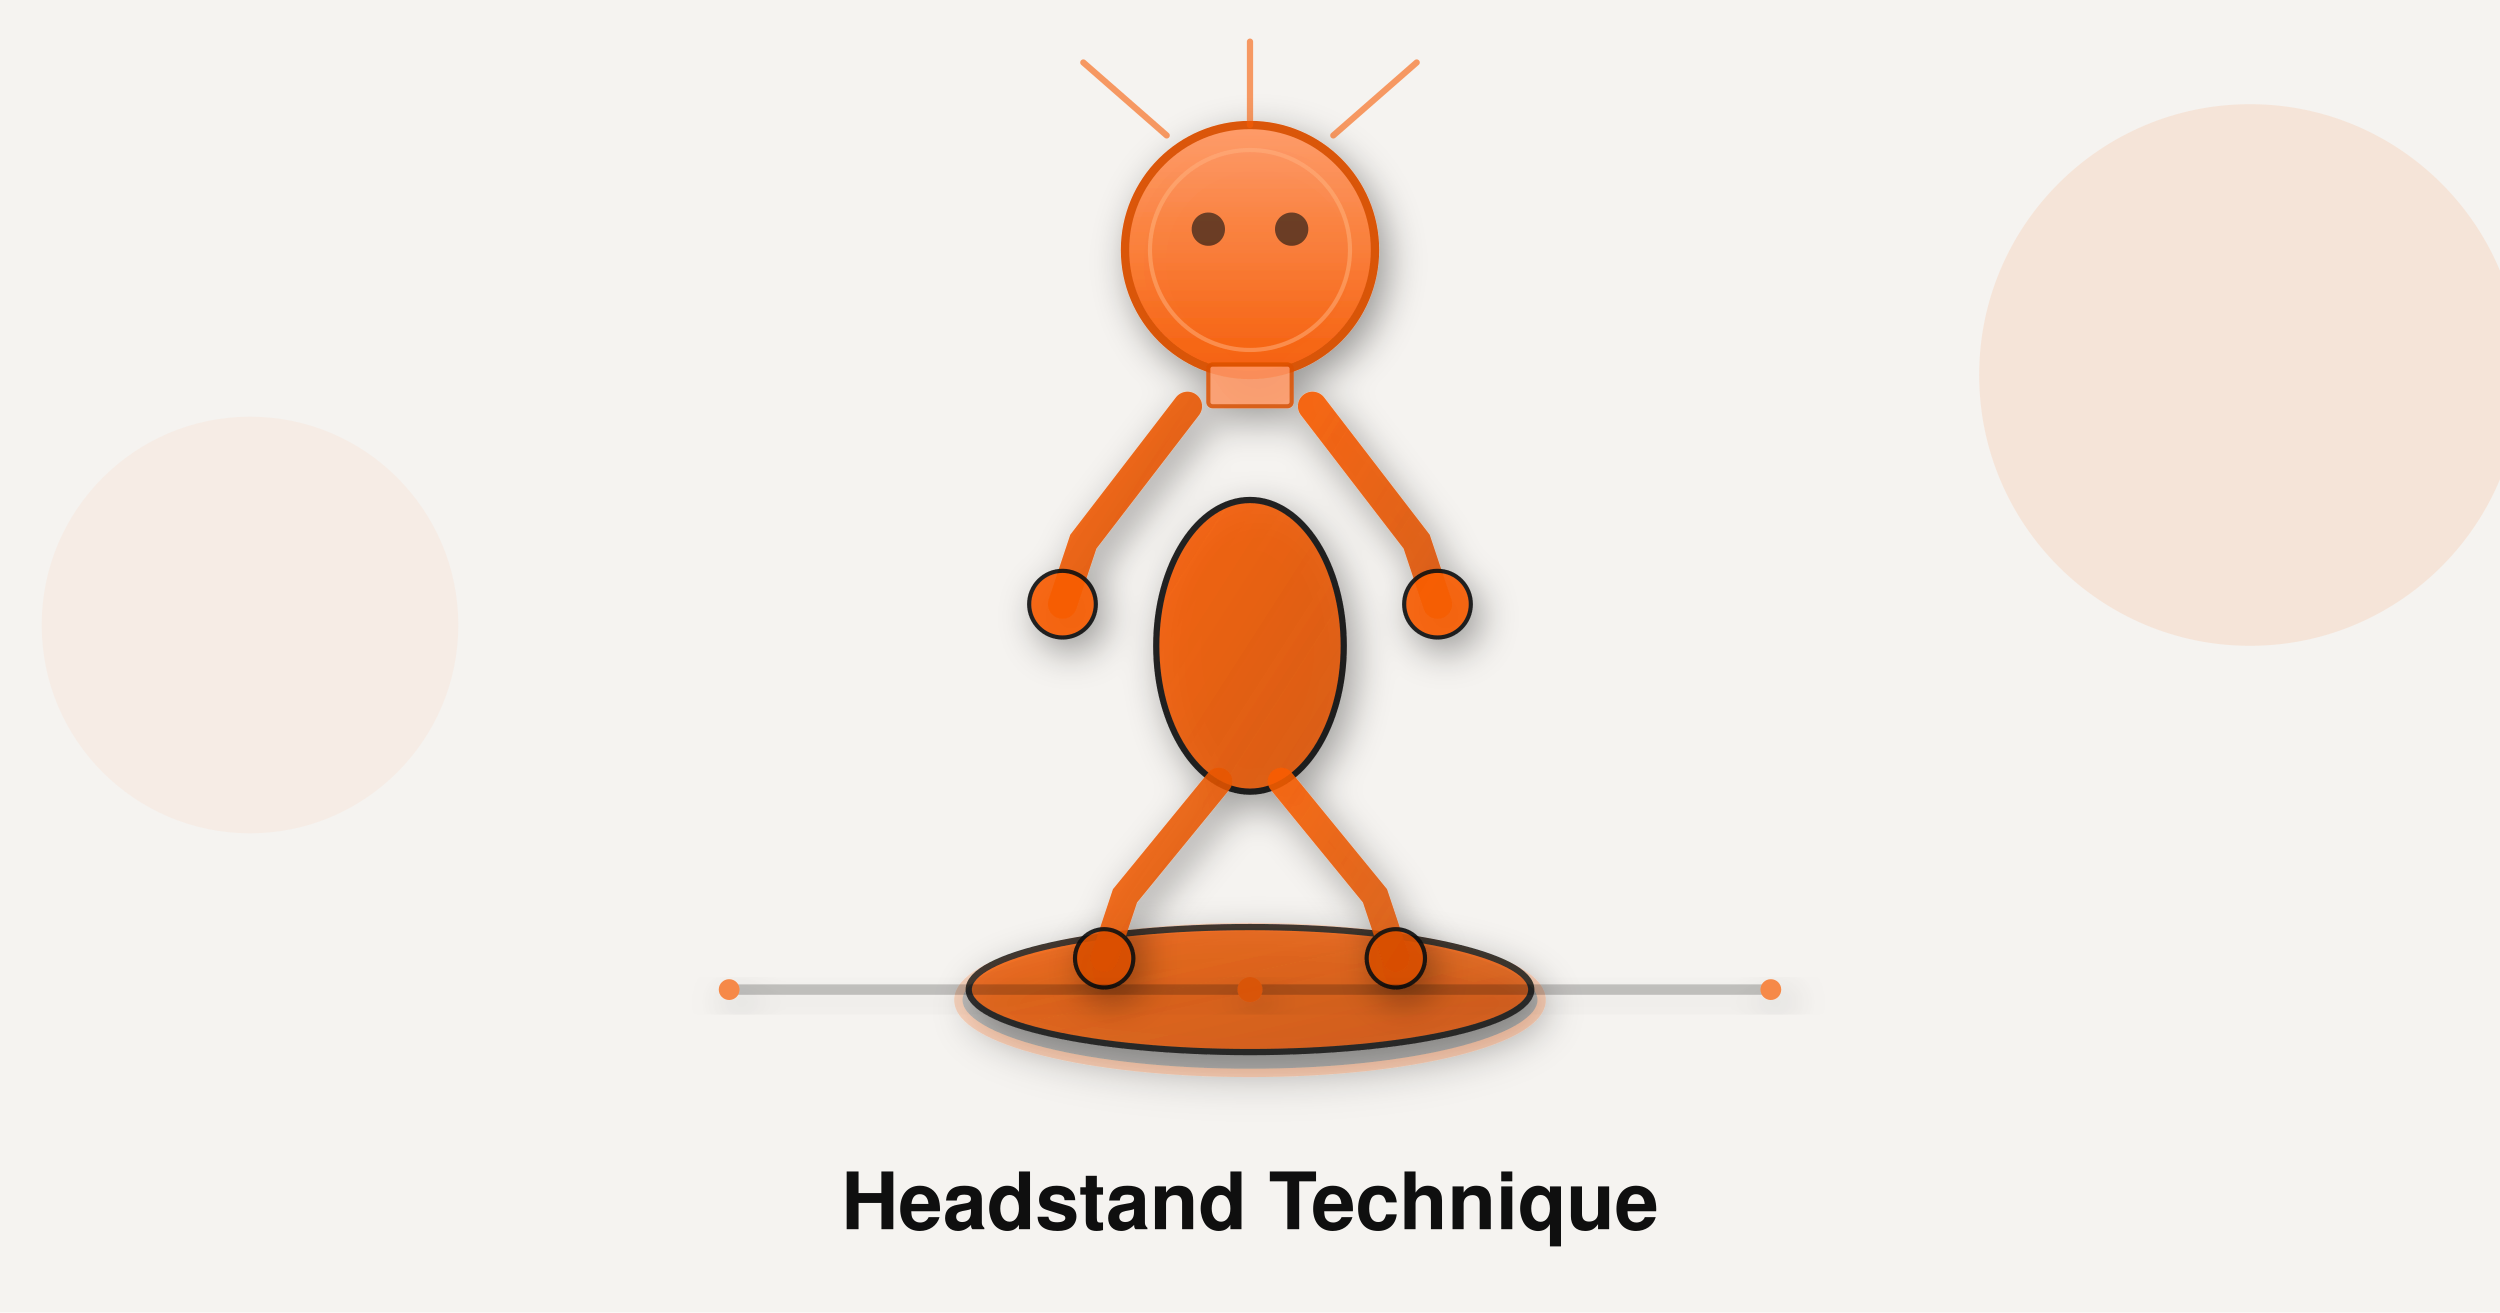
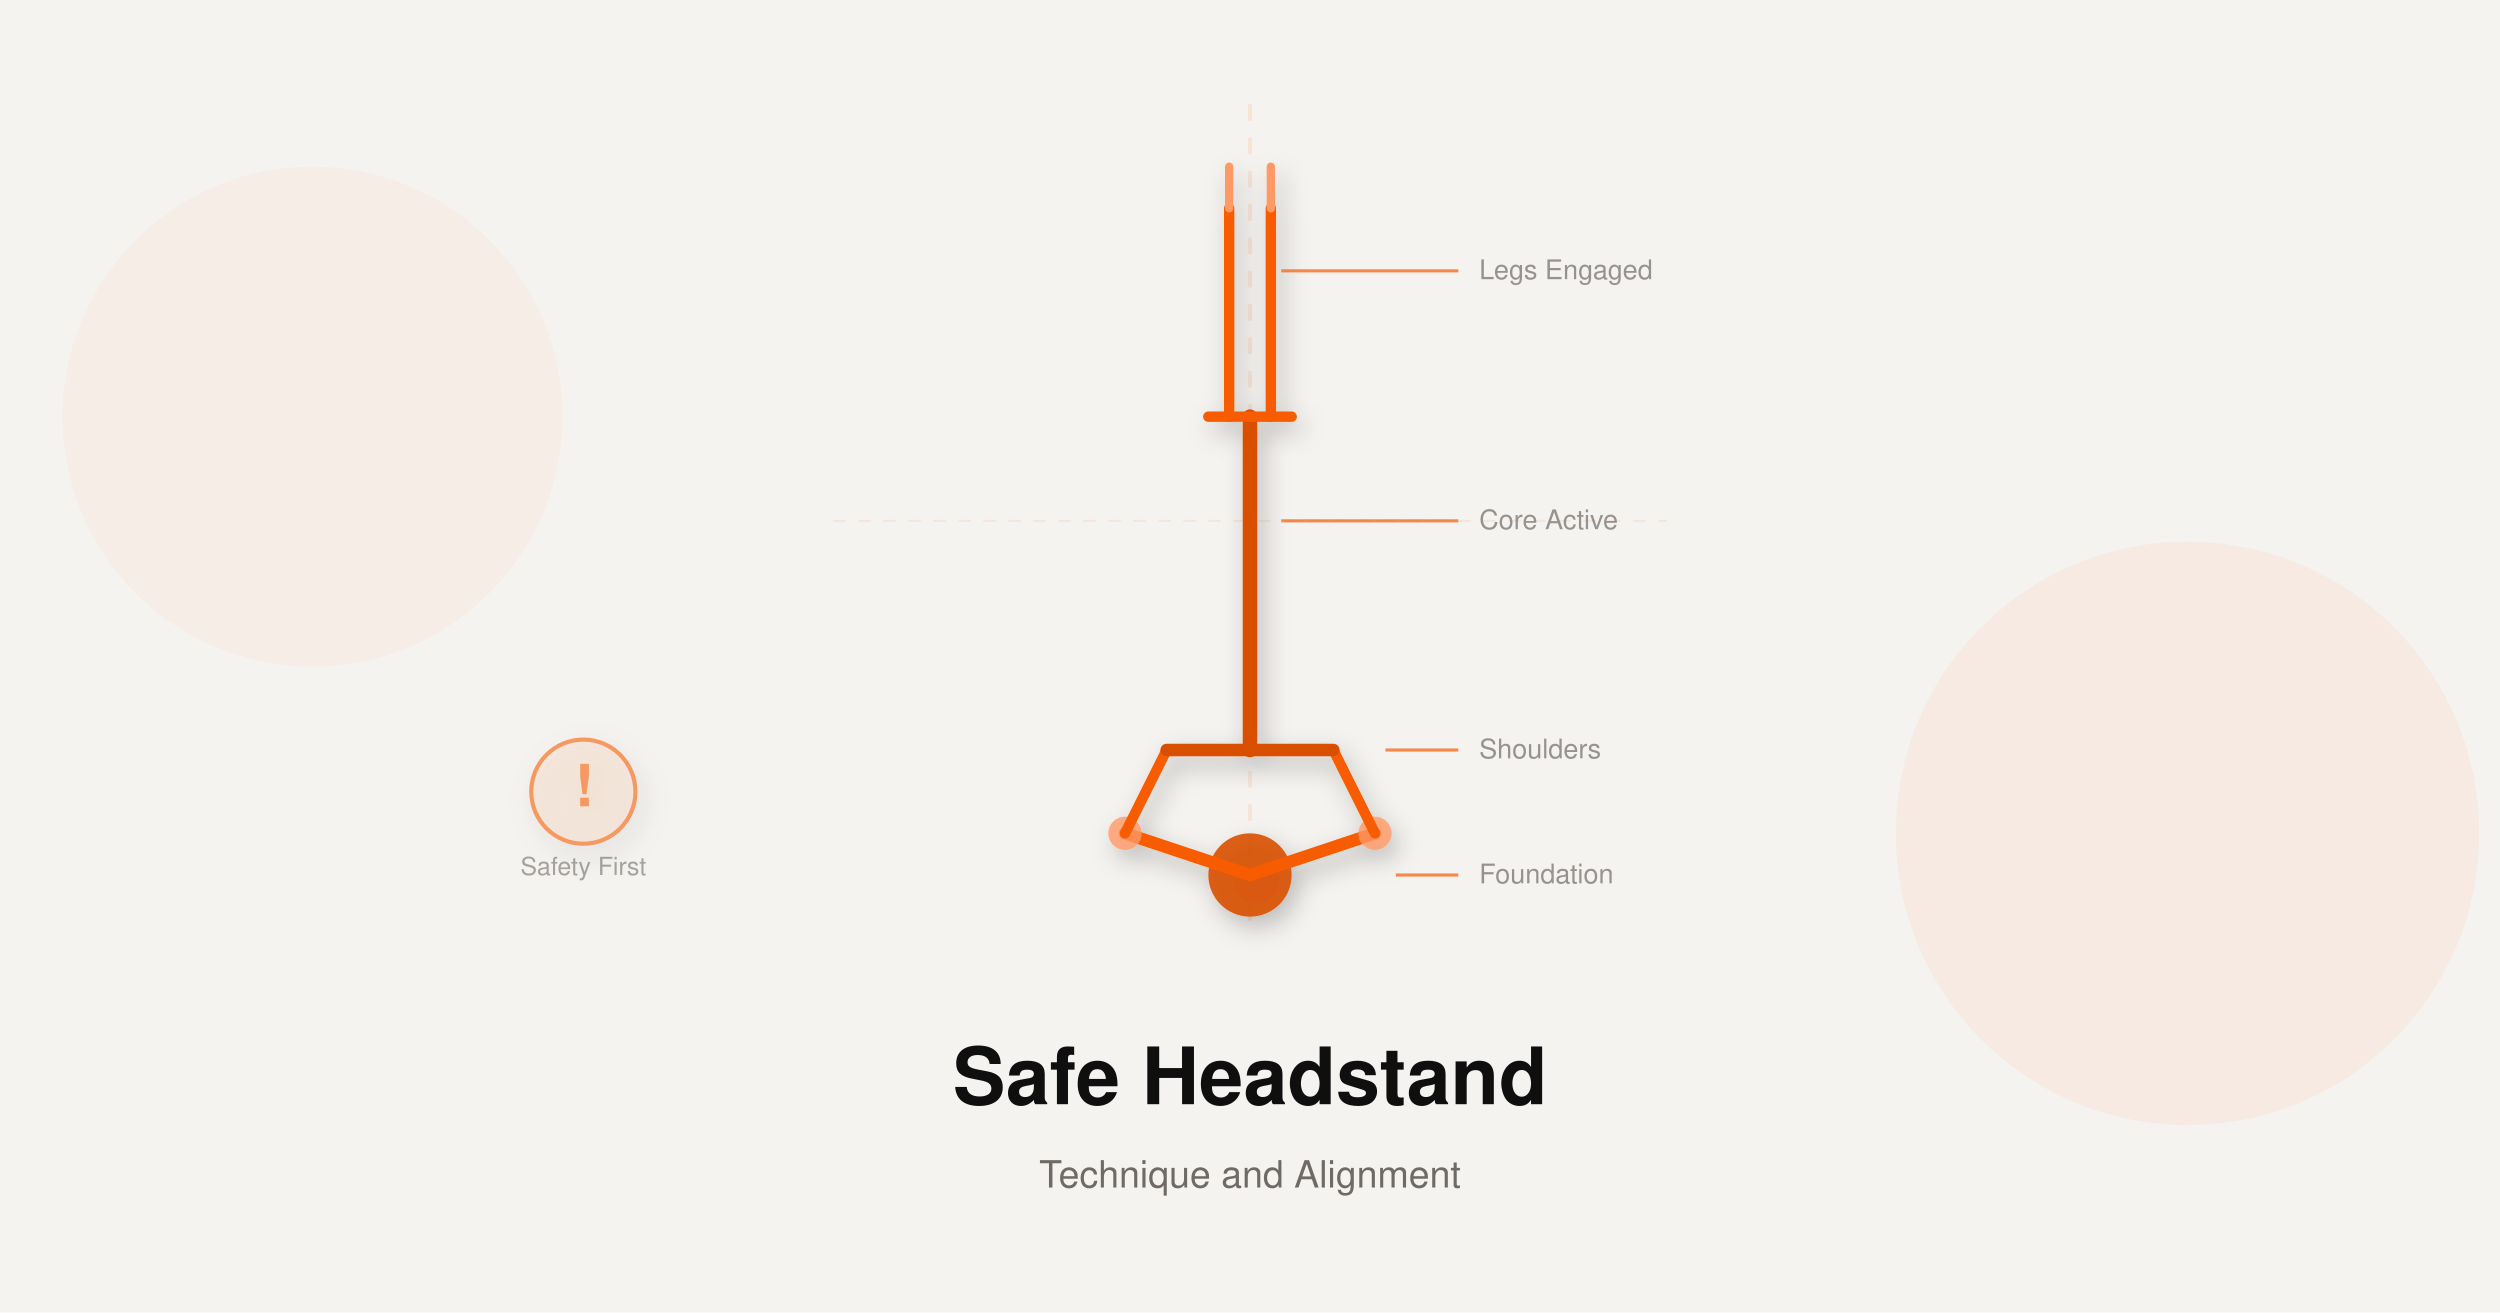
<svg xmlns="http://www.w3.org/2000/svg" viewBox="0 0 1200 630">
  <defs>
-     <filter id="headShadow" x="-50%" y="-50%" width="200%" height="200%">
-       <feDropShadow dx="4" dy="6" stdDeviation="9" flood-opacity="0.4" flood-color="#000" />
+     <filter id="shadow" x="-50%" y="-50%" width="200%" height="200%">
+       <feDropShadow dx="3" dy="5" stdDeviation="6" flood-opacity="0.25" flood-color="#000" />
    </filter>
-     <linearGradient id="headGrad" x1="0%" y1="0%" x2="0%" y2="100%">
-       <stop offset="0%" style="stop-color:#ff9966;stop-opacity:1" />
-       <stop offset="100%" style="stop-color:#f75c03;stop-opacity:1" />
-     </linearGradient>
-     <linearGradient id="bodyGrad" x1="0%" y1="0%" x2="100%" y2="100%">
-       <stop offset="0%" style="stop-color:#f75c03;stop-opacity:1" />
-       <stop offset="100%" style="stop-color:#d94f02;stop-opacity:0.95" />
-     </linearGradient>
  </defs>
  <rect width="1200" height="630" fill="#f5f3f0" />
-   <circle cx="120" cy="300" r="100" fill="#ff9966" opacity="0.08" />
-   <circle cx="1080" cy="180" r="130" fill="#f75c03" opacity="0.1" />
-   <g filter="url(#headShadow)">
-     <ellipse cx="600" cy="480" rx="140" ry="35" fill="#0f0f0f" opacity="0.2" stroke="#f75c03" stroke-width="4" />
-     <ellipse cx="600" cy="475" rx="135" ry="30" fill="url(#bodyGrad)" opacity="0.8" stroke="#0f0f0f" stroke-width="3" />
+   <circle cx="150" cy="200" r="120" fill="#ff9966" opacity="0.07" />
+   <circle cx="1050" cy="400" r="140" fill="#f75c03" opacity="0.06" />
+   <g opacity="0.1">
+     <line x1="600" y1="50" x2="600" y2="450" stroke="#f75c03" stroke-width="2" stroke-dasharray="8,8" />
+     <line x1="400" y1="250" x2="800" y2="250" stroke="#f75c03" stroke-width="1" stroke-dasharray="6,6" />
  </g>
-   <g filter="url(#headShadow)">
-     <circle cx="600" cy="120" r="60" fill="url(#headGrad)" opacity="0.95" stroke="#d94f02" stroke-width="4" />
-     <circle cx="600" cy="120" r="48" fill="none" stroke="#ffb380" stroke-width="2" opacity="0.5" />
-     <circle cx="580" cy="110" r="8" fill="#0f0f0f" opacity="0.6" />
-     <circle cx="620" cy="110" r="8" fill="#0f0f0f" opacity="0.6" />
-     <rect x="580" y="175" width="40" height="20" fill="#ff9966" opacity="0.85" stroke="#d94f02" stroke-width="2" rx="2" />
-     <path d="M 570 195 L 520 260 L 510 290" stroke="url(#bodyGrad)" stroke-width="14" stroke-linecap="round" opacity="0.9" fill="none" />
-     <circle cx="510" cy="290" r="16" fill="#f75c03" opacity="0.9" stroke="#0f0f0f" stroke-width="2" />
-     <path d="M 630 195 L 680 260 L 690 290" stroke="url(#bodyGrad)" stroke-width="14" stroke-linecap="round" opacity="0.9" fill="none" />
-     <circle cx="690" cy="290" r="16" fill="#f75c03" opacity="0.9" stroke="#0f0f0f" stroke-width="2" />
-     <ellipse cx="600" cy="310" rx="45" ry="70" fill="url(#bodyGrad)" opacity="0.9" stroke="#0f0f0f" stroke-width="3" />
-     <path d="M 585 375 L 540 430 L 530 460" stroke="url(#bodyGrad)" stroke-width="13" stroke-linecap="round" opacity="0.88" fill="none" />
-     <circle cx="530" cy="460" r="14" fill="#d94f02" opacity="0.9" stroke="#0f0f0f" stroke-width="2" />
-     <path d="M 615 375 L 660 430 L 670 460" stroke="url(#bodyGrad)" stroke-width="13" stroke-linecap="round" opacity="0.88" fill="none" />
-     <circle cx="670" cy="460" r="14" fill="#d94f02" opacity="0.9" stroke="#0f0f0f" stroke-width="2" />
+   <g filter="url(#shadow)" transform="translate(600, 80)">
+     <circle cx="0" cy="340" r="20" fill="#d94f02" opacity="0.9" />
+     <path d="M -60 320 L 0 340 L 60 320" fill="none" stroke="#f75c03" stroke-width="6" stroke-linecap="round" />
+     <circle cx="-60" cy="320" r="8" fill="#ff9966" opacity="0.8" />
+     <circle cx="60" cy="320" r="8" fill="#ff9966" opacity="0.8" />
+     <line x1="-60" y1="320" x2="-40" y2="280" stroke="#f75c03" stroke-width="5" stroke-linecap="round" />
+     <line x1="60" y1="320" x2="40" y2="280" stroke="#f75c03" stroke-width="5" stroke-linecap="round" />
+     <line x1="-40" y1="280" x2="40" y2="280" stroke="#d94f02" stroke-width="6" stroke-linecap="round" />
+     <line x1="0" y1="280" x2="0" y2="120" stroke="#d94f02" stroke-width="7" stroke-linecap="round" />
+     <line x1="-20" y1="120" x2="20" y2="120" stroke="#f75c03" stroke-width="5" stroke-linecap="round" />
+     <line x1="-10" y1="120" x2="-10" y2="20" stroke="#f75c03" stroke-width="5" stroke-linecap="round" />
+     <line x1="10" y1="120" x2="10" y2="20" stroke="#f75c03" stroke-width="5" stroke-linecap="round" />
+     <line x1="-10" y1="20" x2="-10" y2="0" stroke="#ff9966" stroke-width="4" stroke-linecap="round" />
+     <line x1="10" y1="20" x2="10" y2="0" stroke="#ff9966" stroke-width="4" stroke-linecap="round" />
  </g>
-   <g opacity="0.6" stroke="#f75c03" stroke-width="3" stroke-linecap="round" fill="none">
-     <path d="M 600 60 L 600 20" />
-     <path d="M 560 65 L 520 30" />
-     <path d="M 640 65 L 680 30" />
+   <g font-family="Abacaxi, Helvetica, Arial, sans-serif" font-size="13" fill="#6F6A66" opacity="0.7">
+     <line x1="670" y1="420" x2="700" y2="420" stroke="#f75c03" stroke-width="1.5" />
+     <text x="710" y="424">Foundation</text>
+     <line x1="665" y1="360" x2="700" y2="360" stroke="#f75c03" stroke-width="1.5" />
+     <text x="710" y="364">Shoulders</text>
+     <line x1="615" y1="250" x2="700" y2="250" stroke="#f75c03" stroke-width="1.5" />
+     <text x="710" y="254">Core Active</text>
+     <line x1="615" y1="130" x2="700" y2="130" stroke="#f75c03" stroke-width="1.5" />
+     <text x="710" y="134">Legs Engaged</text>
  </g>
-   <g opacity="0.7" filter="url(#headShadow)">
-     <line x1="350" y1="475" x2="850" y2="475" stroke="#0f0f0f" stroke-width="5" opacity="0.3" />
-     <circle cx="350" cy="475" r="5" fill="#f75c03" />
-     <circle cx="600" cy="475" r="6" fill="#d94f02" />
-     <circle cx="850" cy="475" r="5" fill="#f75c03" />
+   <g transform="translate(280, 380)" filter="url(#shadow)" opacity="0.6">
+     <circle cx="0" cy="0" r="25" fill="#ff9966" opacity="0.2" />
+     <circle cx="0" cy="0" r="25" fill="none" stroke="#f75c03" stroke-width="2" />
+     <text x="0" y="7" font-family="Abacaxi, Helvetica, Arial, sans-serif" font-size="28" font-weight="bold" fill="#f75c03" text-anchor="middle">!</text>
  </g>
-   <text x="600" y="590" font-family="Abacaxi, Helvetica, Arial, sans-serif" font-size="38" font-weight="bold" fill="#0f0f0f" text-anchor="middle">Headstand Technique</text>
+   <text x="280" y="420" font-family="Abacaxi, Helvetica, Arial, sans-serif" font-size="12" fill="#6F6A66" text-anchor="middle" opacity="0.6">Safety First</text>
+   <text x="600" y="530" font-family="Abacaxi, Helvetica, Arial, sans-serif" font-size="38" font-weight="bold" fill="#0f0f0f" text-anchor="middle">Safe Headstand</text>
+   <text x="600" y="570" font-family="Abacaxi, Helvetica, Arial, sans-serif" font-size="18" fill="#6F6A66" text-anchor="middle">Technique and Alignment</text>
</svg>
